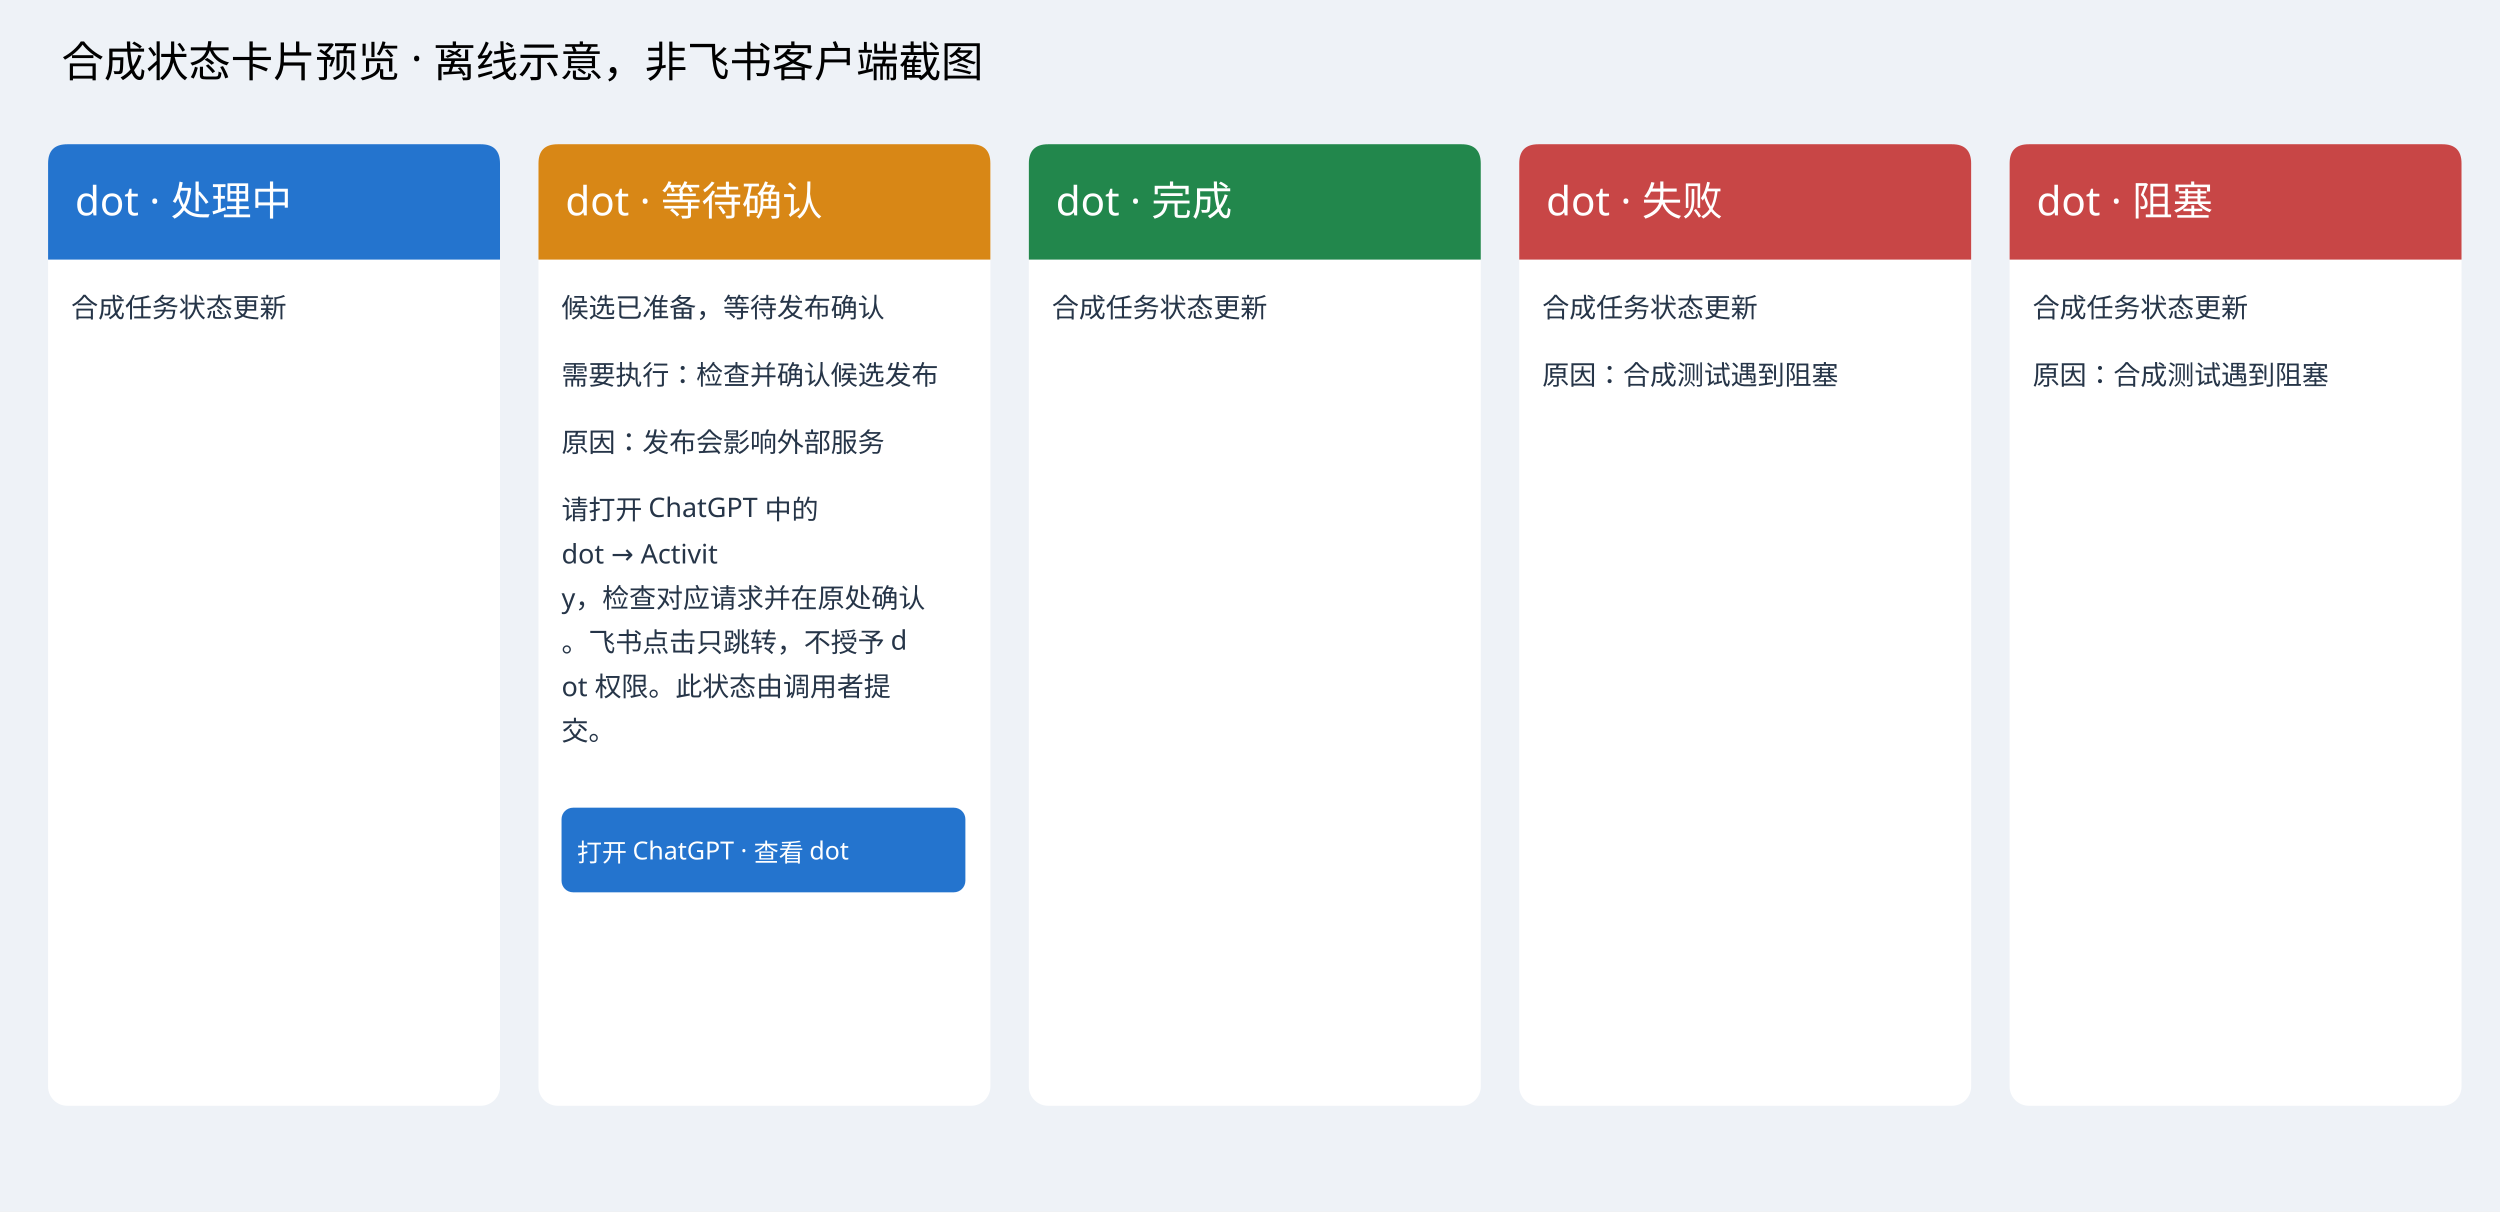
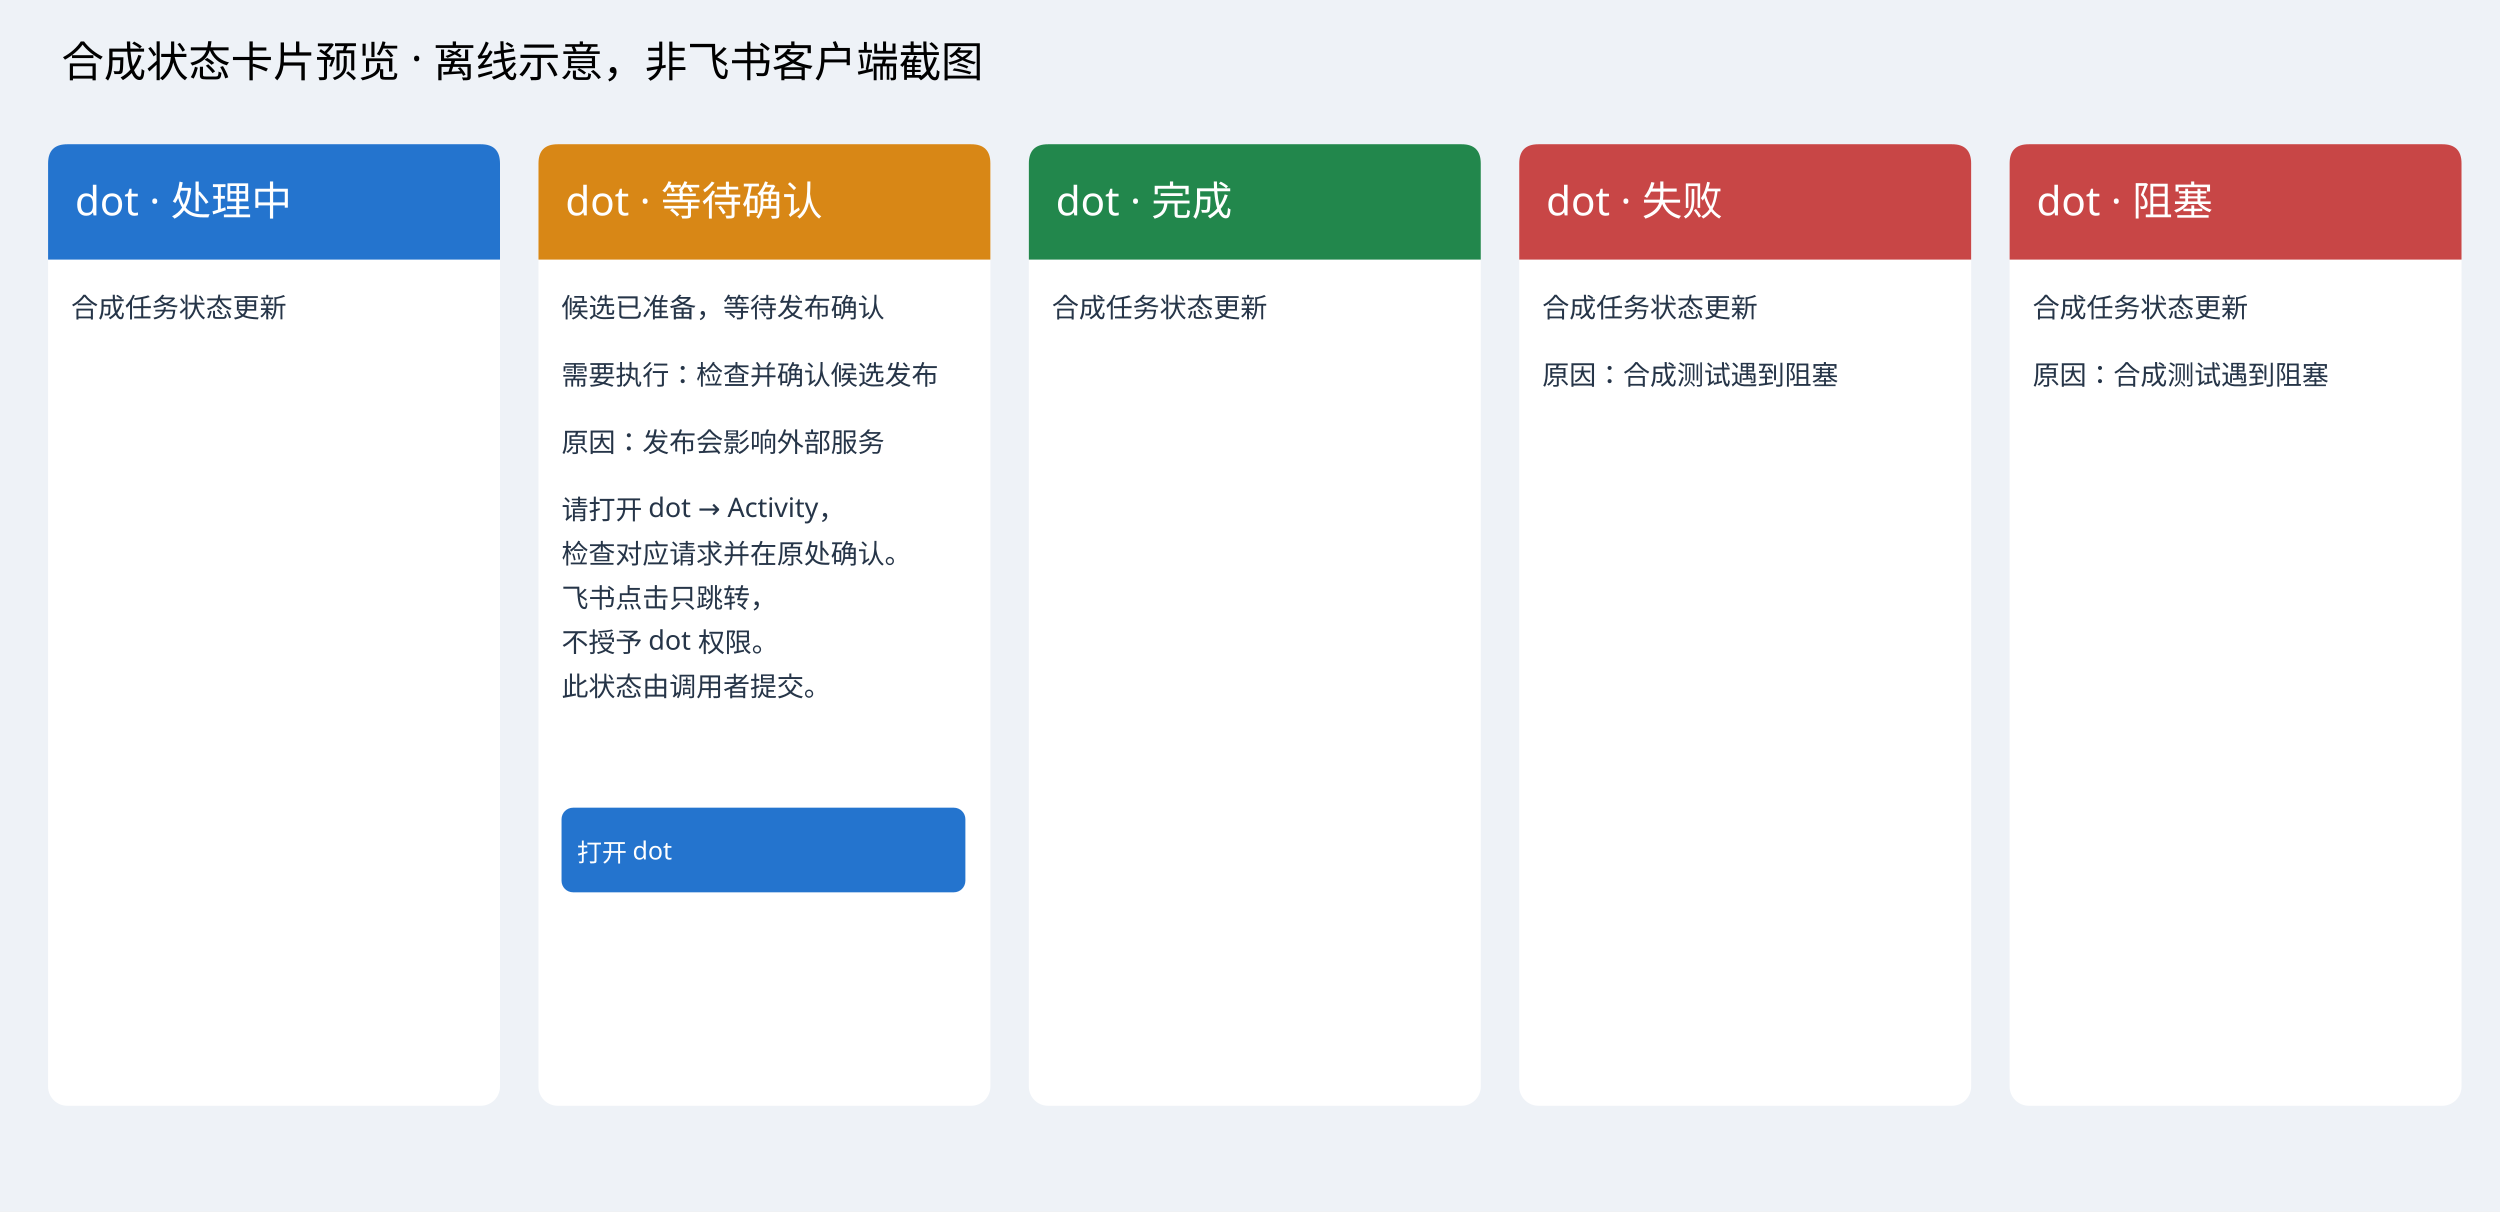
<svg xmlns="http://www.w3.org/2000/svg" width="1300" height="630">
  <rect width="1300" height="630" fill="#eef2f7" />
  <g font-family="sans-serif">
    <text x="32" y="40" font-size="22">合成状态卡片预览 · 离线示意，非飞书客户端截图</text>
    <rect x="25" y="75" width="235" height="500" rx="10" fill="white" />
    <path d="M25 85 Q25 75 35 75 H250 Q260 75 260 85 V135 H25Z" fill="#2474ce" />
    <text x="39" y="112" font-size="21" fill="white">dot · 处理中</text>
    <text x="37" y="165" font-size="14" fill="#263548">合成任务状态更新</text>
    <rect x="280" y="75" width="235" height="500" rx="10" fill="white" />
    <path d="M280 85 Q280 75 290 75 H505 Q515 75 515 85 V135 H280Z" fill="#d88716" />
    <text x="294" y="112" font-size="21" fill="white">dot · 等待确认</text>
    <text x="292" y="165" font-size="14" fill="#263548">候选已准备，等待发布确认</text>
    <text x="292" y="200" font-size="14" fill="#263548">需要执行：检查并确认候选发布</text>
    <text x="292" y="235" font-size="14" fill="#263548">原因：发布会影响外部服务</text>
-     <text x="292" y="270" font-size="14" fill="#263548">请打开 ChatGPT 中的</text>
-     <text x="292" y="293" font-size="14" fill="#263548"> dot → Activit</text>
-     <text x="292" y="316" font-size="14" fill="#263548">y，检查对应请求并在原处确认</text>
-     <text x="292" y="339" font-size="14" fill="#263548">。飞书点击只跳转，不授予 d</text>
-     <text x="292" y="362" font-size="14" fill="#263548">ot 权限。此状态由调用者提</text>
-     <text x="292" y="385" font-size="14" fill="#263548">交。</text>
+     <text x="292" y="270" font-size="14" fill="#263548">请打开 dot → Activity，</text>
+     <text x="292" y="293" font-size="14" fill="#263548">检查对应请求并在原处确认。</text>
+     <text x="292" y="316" font-size="14" fill="#263548">飞书点击只跳转，</text>
+     <text x="292" y="339" font-size="14" fill="#263548">不授予 dot 权限。</text>
+     <text x="292" y="362" font-size="14" fill="#263548">此状态由调用者提交。</text>
    <rect x="292" y="420" width="210" height="44" rx="6" fill="#2474ce" />
-     <text x="300" y="448" font-size="13" fill="white">打开 ChatGPT · 查看 dot</text>
+     <text x="300" y="448" font-size="13" fill="white">打开 dot</text>
    <rect x="535" y="75" width="235" height="500" rx="10" fill="white" />
    <path d="M535 85 Q535 75 545 75 H760 Q770 75 770 85 V135 H535Z" fill="#22874c" />
    <text x="549" y="112" font-size="21" fill="white">dot · 完成</text>
    <text x="547" y="165" font-size="14" fill="#263548">合成任务状态更新</text>
    <rect x="790" y="75" width="235" height="500" rx="10" fill="white" />
    <path d="M790 85 Q790 75 800 75 H1015 Q1025 75 1025 85 V135 H790Z" fill="#c84646" />
    <text x="804" y="112" font-size="21" fill="white">dot · 失败</text>
    <text x="802" y="165" font-size="14" fill="#263548">合成任务状态更新</text>
    <text x="802" y="200" font-size="14" fill="#263548">原因：合成测试遇到阻塞</text>
    <rect x="1045" y="75" width="235" height="500" rx="10" fill="white" />
    <path d="M1045 85 Q1045 75 1055 75 H1270 Q1280 75 1280 85 V135 H1045Z" fill="#c84646" />
    <text x="1059" y="112" font-size="21" fill="white">dot · 阻塞</text>
    <text x="1057" y="165" font-size="14" fill="#263548">合成任务状态更新</text>
    <text x="1057" y="200" font-size="14" fill="#263548">原因：合成测试遇到阻塞</text>
  </g>
</svg>
